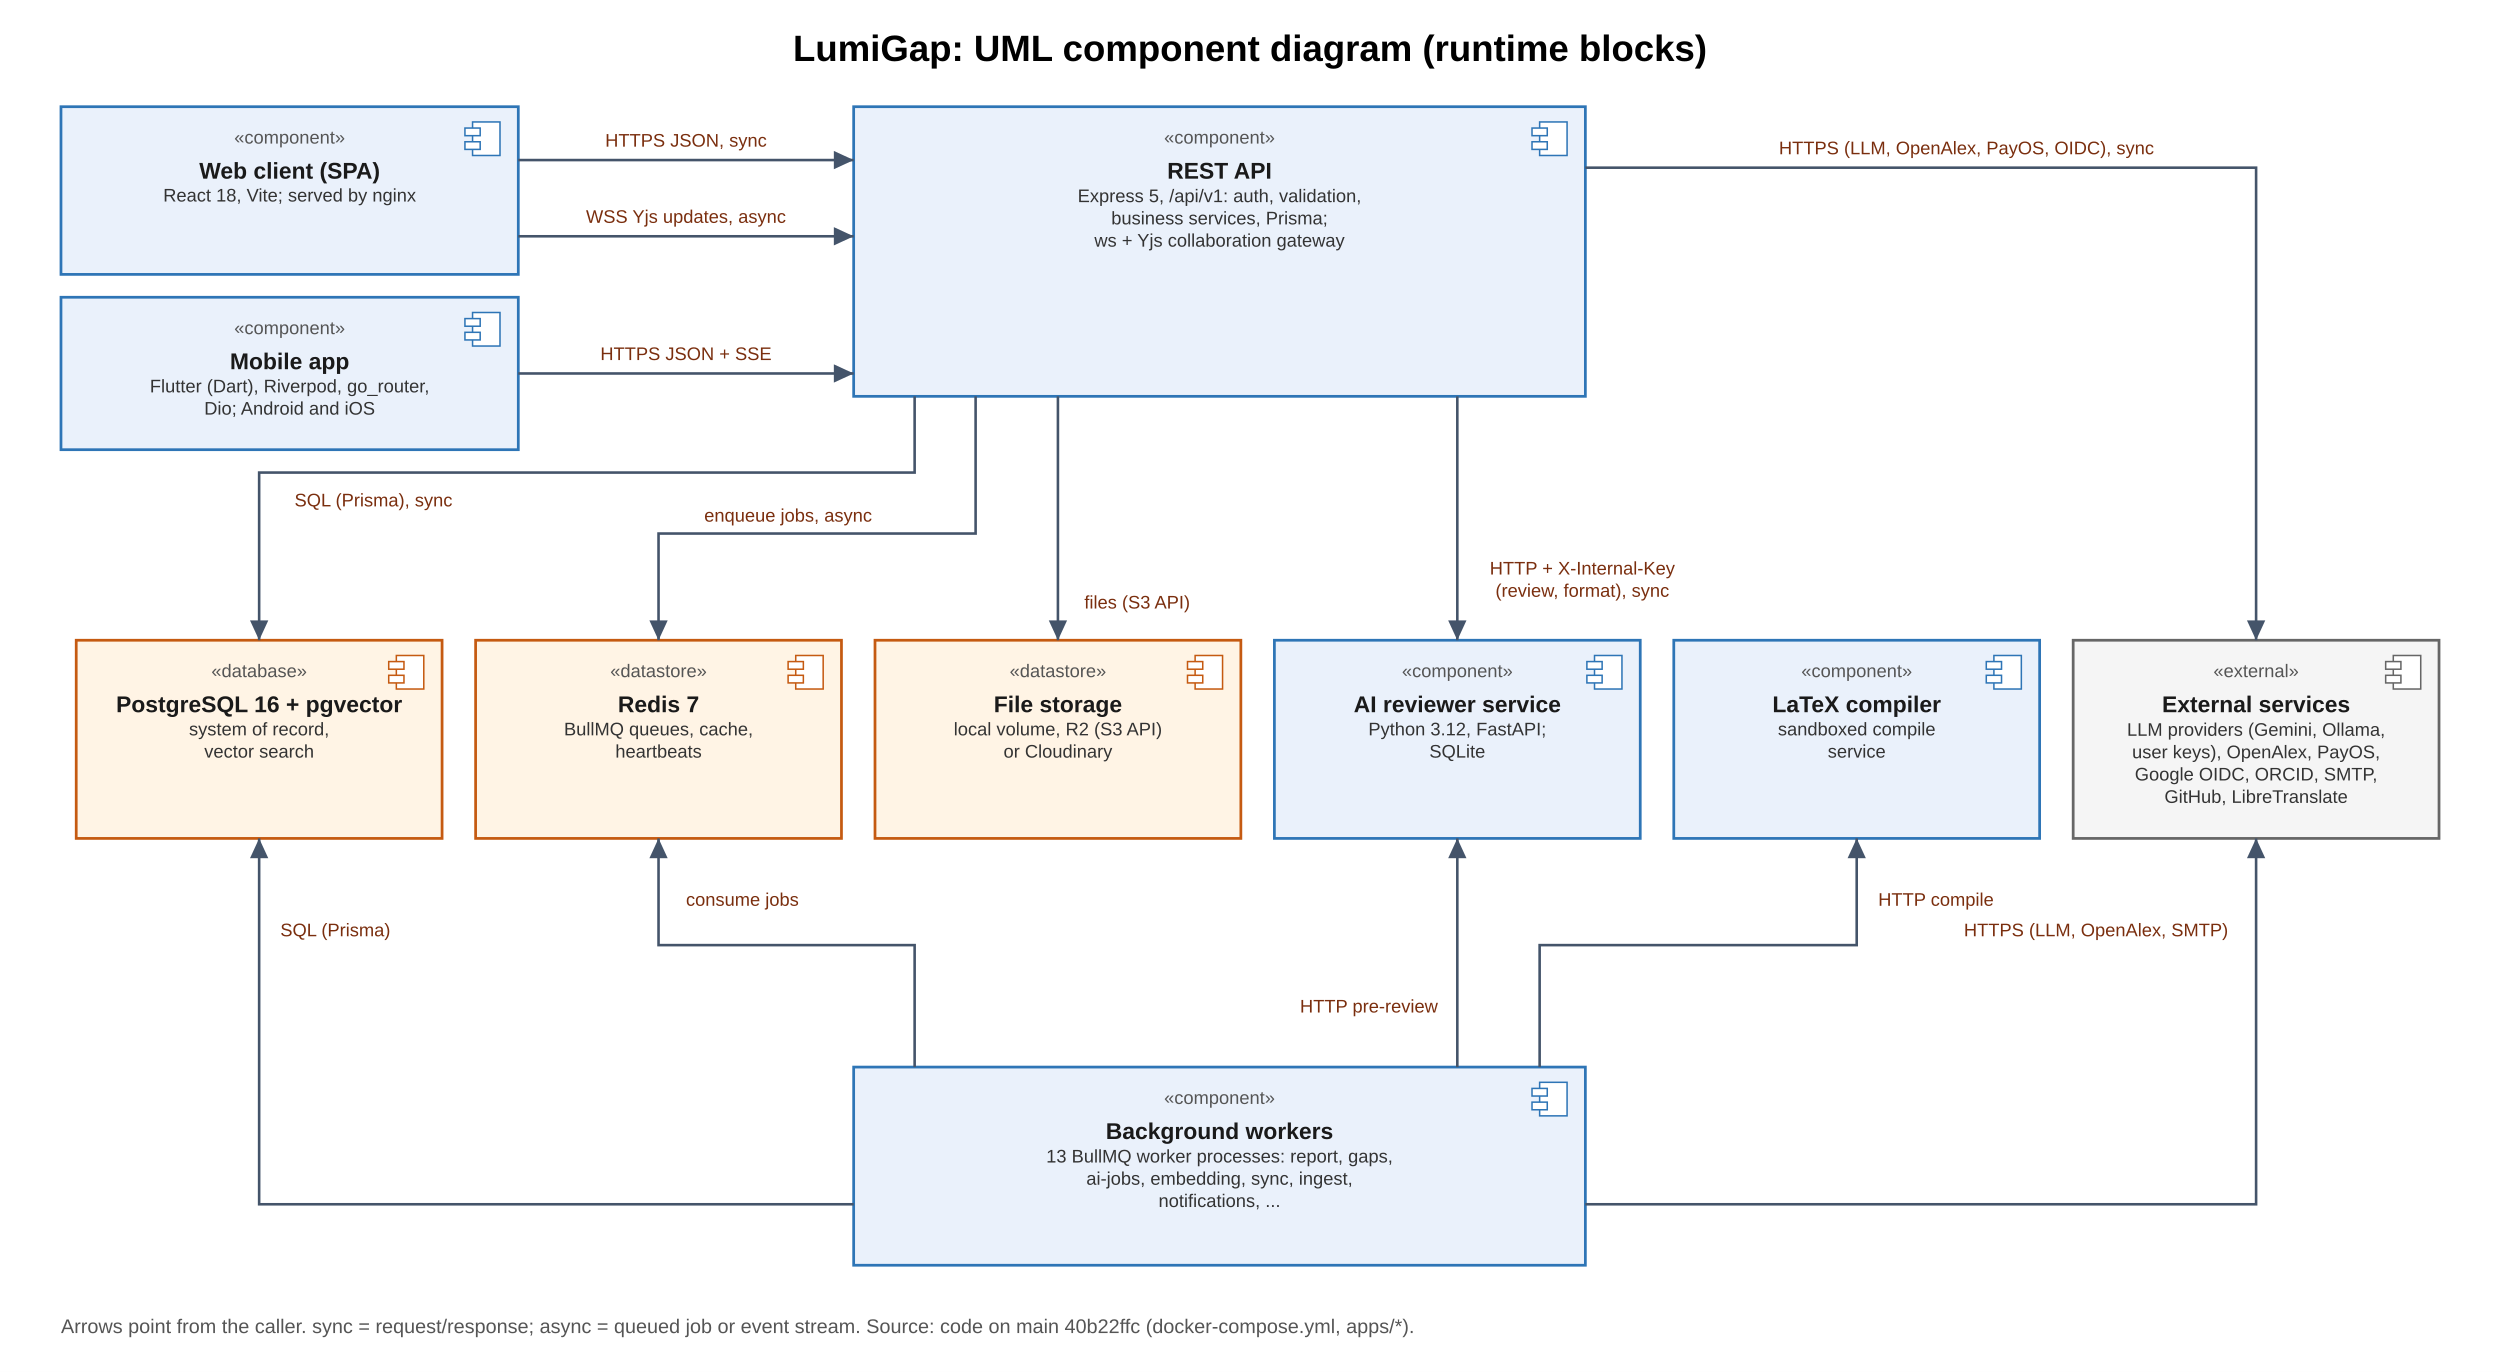
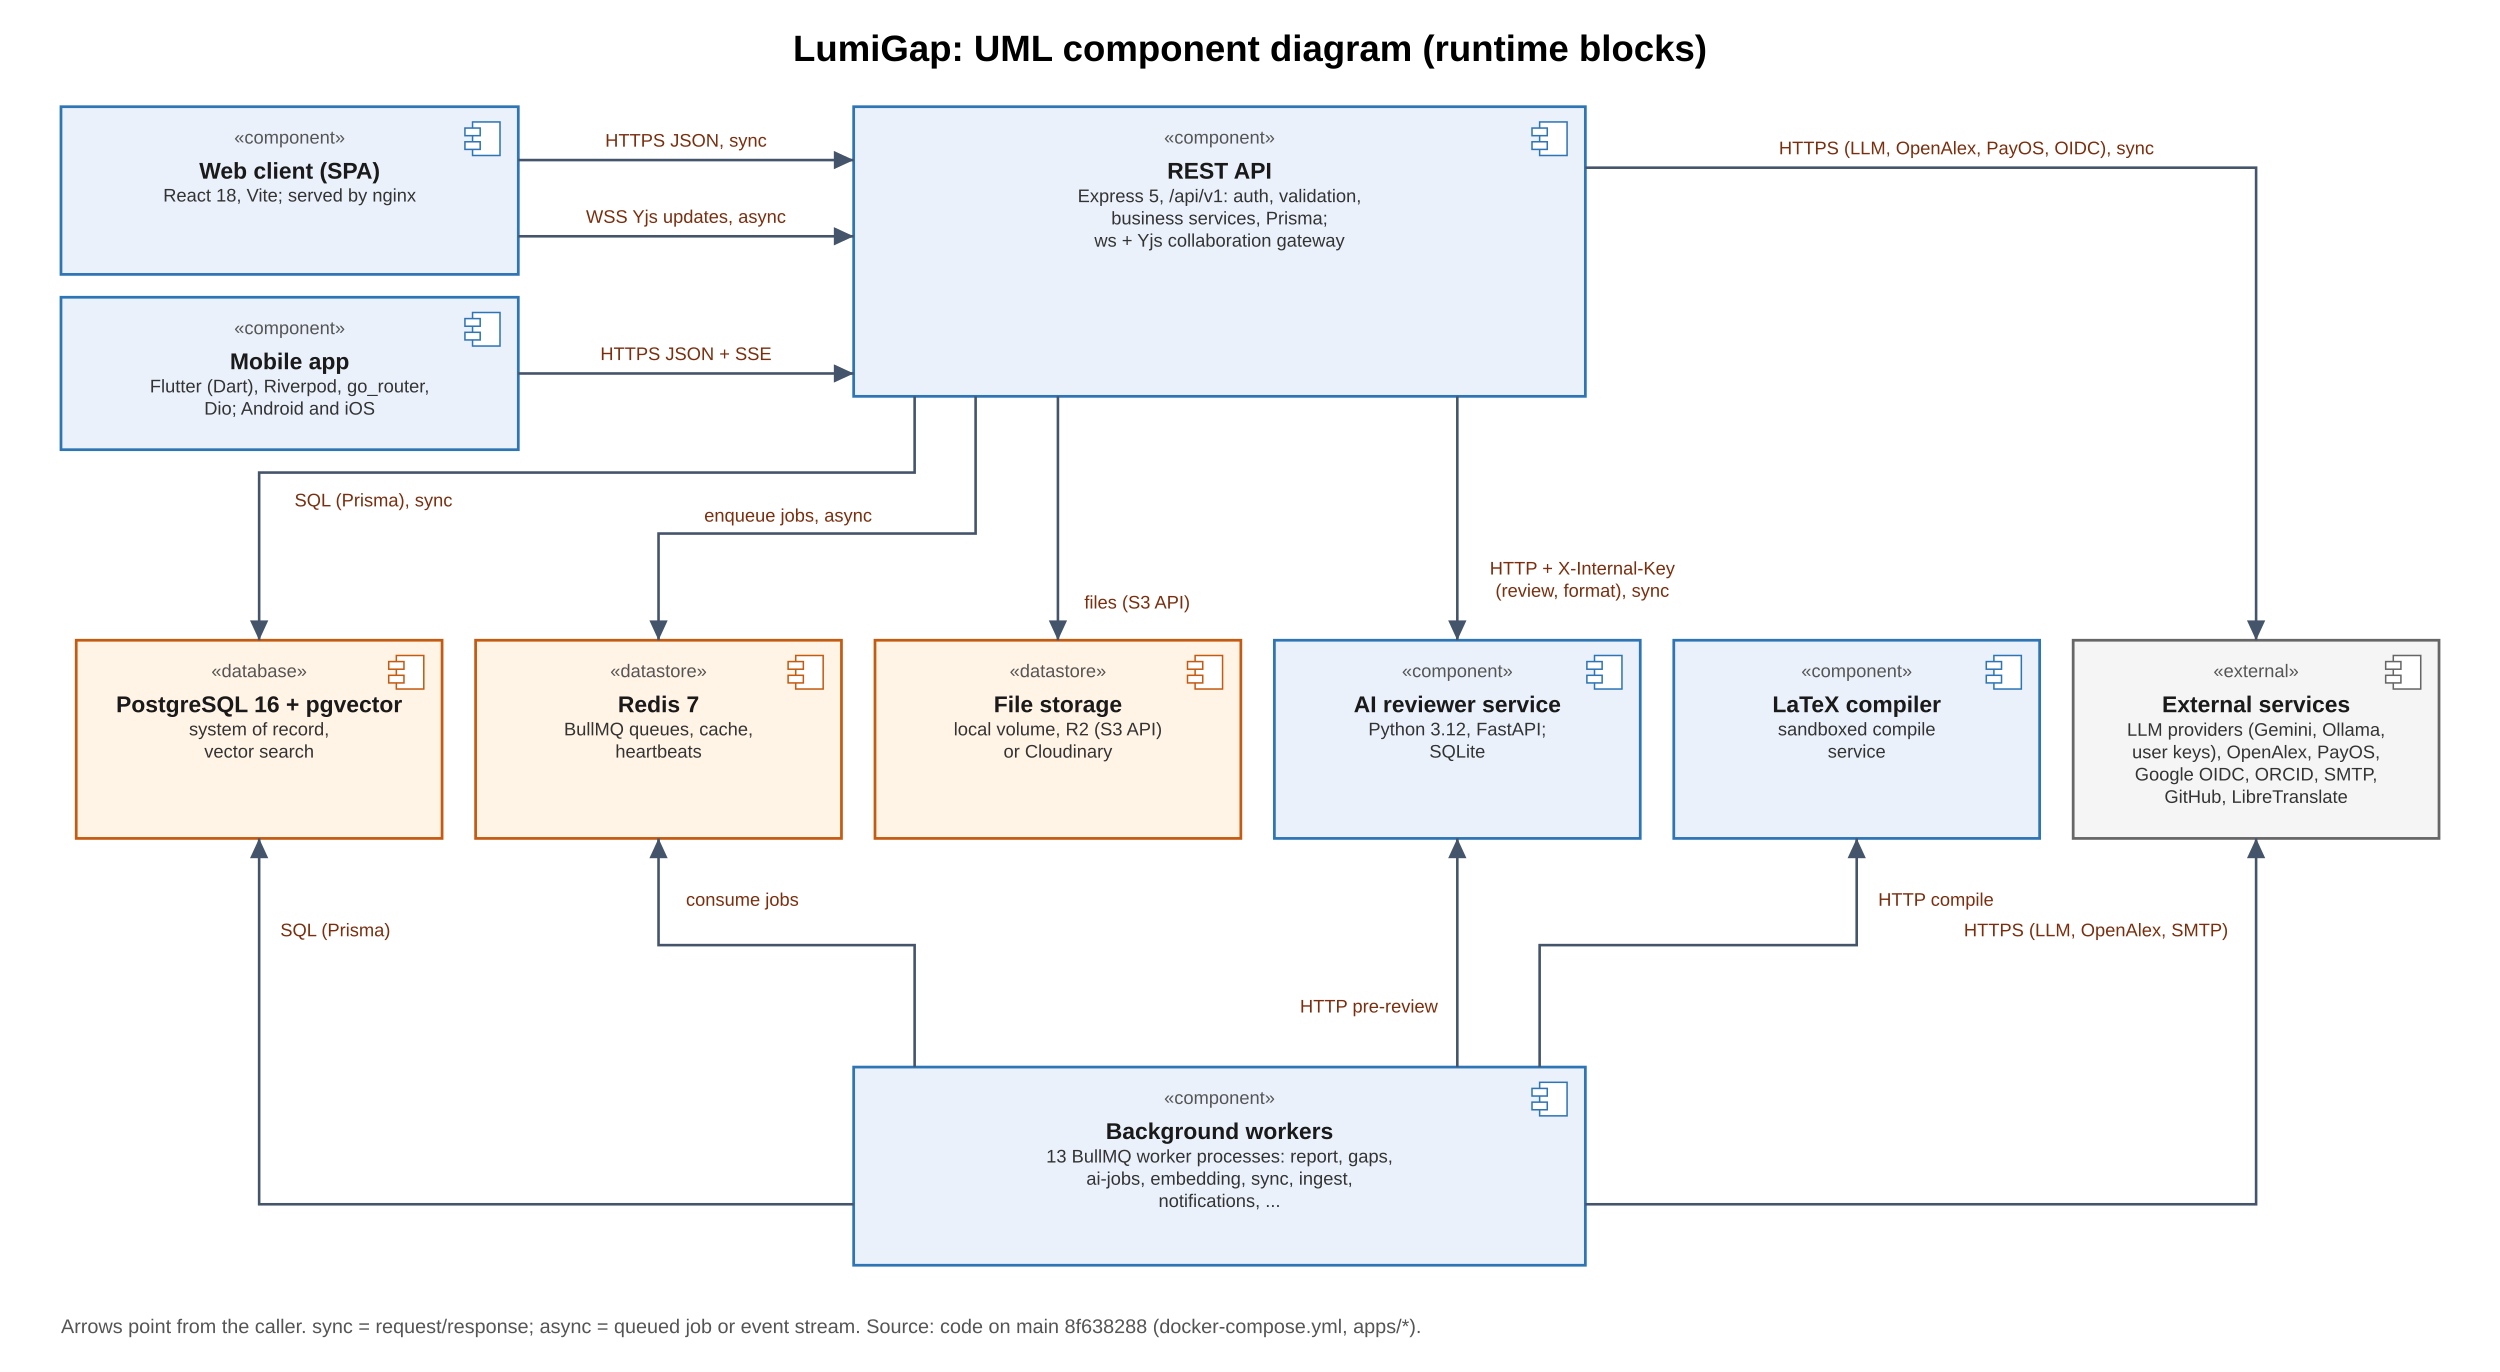
<svg xmlns="http://www.w3.org/2000/svg" width="1640" height="900" viewBox="0 0 1640 900" font-family="Arial">
  <rect width="1640" height="900" fill="white" />
  <text x="820.0" y="40" font-size="24" font-weight="bold" text-anchor="middle">LumiGap: UML component diagram (runtime blocks)</text>
  <rect x="40" y="70" width="300" height="110" fill="#EAF1FB" stroke="#2E75B6" stroke-width="1.8" />
  <rect x="310" y="80" width="18" height="22" fill="white" stroke="#2E75B6" />
  <rect x="305" y="84" width="10" height="5" fill="white" stroke="#2E75B6" />
  <rect x="305" y="93" width="10" height="5" fill="white" stroke="#2E75B6" />
  <text x="190.0" y="94.2" font-size="12" text-anchor="middle" font-weight="normal" fill="#555">«component»</text>
  <text x="190.0" y="117.2" font-size="15" text-anchor="middle" font-weight="bold" fill="#1A1A1A">Web client (SPA)</text>
  <text x="190.0" y="132.2" font-size="12" text-anchor="middle" font-weight="normal" fill="#333">React 18, Vite; served by nginx</text>
  <rect x="40" y="195" width="300" height="100" fill="#EAF1FB" stroke="#2E75B6" stroke-width="1.8" />
  <rect x="310" y="205" width="18" height="22" fill="white" stroke="#2E75B6" />
  <rect x="305" y="209" width="10" height="5" fill="white" stroke="#2E75B6" />
  <rect x="305" y="218" width="10" height="5" fill="white" stroke="#2E75B6" />
  <text x="190.0" y="219.2" font-size="12" text-anchor="middle" font-weight="normal" fill="#555">«component»</text>
  <text x="190.0" y="242.2" font-size="15" text-anchor="middle" font-weight="bold" fill="#1A1A1A">Mobile app</text>
  <text x="190.0" y="257.4" font-size="12" text-anchor="middle" font-weight="normal" fill="#333">Flutter (Dart), Riverpod, go_router,</text>
  <text x="190.0" y="272.0" font-size="12" text-anchor="middle" font-weight="normal" fill="#333">Dio; Android and iOS</text>
  <rect x="560" y="70" width="480" height="190" fill="#EAF1FB" stroke="#2E75B6" stroke-width="1.8" />
  <rect x="1010" y="80" width="18" height="22" fill="white" stroke="#2E75B6" />
  <rect x="1005" y="84" width="10" height="5" fill="white" stroke="#2E75B6" />
  <rect x="1005" y="93" width="10" height="5" fill="white" stroke="#2E75B6" />
  <text x="800.0" y="94.2" font-size="12" text-anchor="middle" font-weight="normal" fill="#555">«component»</text>
  <text x="800.0" y="117.2" font-size="15" text-anchor="middle" font-weight="bold" fill="#1A1A1A">REST API</text>
  <text x="800.0" y="132.6" font-size="12" text-anchor="middle" font-weight="normal" fill="#333">Express 5, /api/v1: auth, validation,</text>
  <text x="800.0" y="147.2" font-size="12" text-anchor="middle" font-weight="normal" fill="#333">business services, Prisma;</text>
  <text x="800.0" y="161.8" font-size="12" text-anchor="middle" font-weight="normal" fill="#333">ws + Yjs collaboration gateway</text>
  <rect x="560" y="700" width="480" height="130" fill="#EAF1FB" stroke="#2E75B6" stroke-width="1.8" />
  <rect x="1010" y="710" width="18" height="22" fill="white" stroke="#2E75B6" />
  <rect x="1005" y="714" width="10" height="5" fill="white" stroke="#2E75B6" />
  <rect x="1005" y="723" width="10" height="5" fill="white" stroke="#2E75B6" />
  <text x="800.0" y="724.2" font-size="12" text-anchor="middle" font-weight="normal" fill="#555">«component»</text>
  <text x="800.0" y="747.2" font-size="15" text-anchor="middle" font-weight="bold" fill="#1A1A1A">Background workers</text>
  <text x="800.0" y="762.6" font-size="12" text-anchor="middle" font-weight="normal" fill="#333">13 BullMQ worker processes: report, gaps,</text>
  <text x="800.0" y="777.2" font-size="12" text-anchor="middle" font-weight="normal" fill="#333">ai-jobs, embedding, sync, ingest,</text>
  <text x="800.0" y="791.8" font-size="12" text-anchor="middle" font-weight="normal" fill="#333">notifications, ...</text>
  <rect x="50" y="420" width="240" height="130" fill="#FFF4E5" stroke="#C55A11" stroke-width="1.8" />
  <rect x="260" y="430" width="18" height="22" fill="white" stroke="#C55A11" />
  <rect x="255" y="434" width="10" height="5" fill="white" stroke="#C55A11" />
  <rect x="255" y="443" width="10" height="5" fill="white" stroke="#C55A11" />
  <text x="170.0" y="444.2" font-size="12" text-anchor="middle" font-weight="normal" fill="#555">«database»</text>
  <text x="170.0" y="467.2" font-size="15" text-anchor="middle" font-weight="bold" fill="#1A1A1A">PostgreSQL 16 + pgvector</text>
  <text x="170.0" y="482.4" font-size="12" text-anchor="middle" font-weight="normal" fill="#333">system of record,</text>
  <text x="170.0" y="497.0" font-size="12" text-anchor="middle" font-weight="normal" fill="#333">vector search</text>
  <rect x="312" y="420" width="240" height="130" fill="#FFF4E5" stroke="#C55A11" stroke-width="1.8" />
  <rect x="522" y="430" width="18" height="22" fill="white" stroke="#C55A11" />
  <rect x="517" y="434" width="10" height="5" fill="white" stroke="#C55A11" />
  <rect x="517" y="443" width="10" height="5" fill="white" stroke="#C55A11" />
  <text x="432.0" y="444.2" font-size="12" text-anchor="middle" font-weight="normal" fill="#555">«datastore»</text>
  <text x="432.0" y="467.2" font-size="15" text-anchor="middle" font-weight="bold" fill="#1A1A1A">Redis 7</text>
  <text x="432.0" y="482.4" font-size="12" text-anchor="middle" font-weight="normal" fill="#333">BullMQ queues, cache,</text>
  <text x="432.0" y="497.0" font-size="12" text-anchor="middle" font-weight="normal" fill="#333">heartbeats</text>
  <rect x="574" y="420" width="240" height="130" fill="#FFF4E5" stroke="#C55A11" stroke-width="1.8" />
  <rect x="784" y="430" width="18" height="22" fill="white" stroke="#C55A11" />
  <rect x="779" y="434" width="10" height="5" fill="white" stroke="#C55A11" />
  <rect x="779" y="443" width="10" height="5" fill="white" stroke="#C55A11" />
  <text x="694.0" y="444.2" font-size="12" text-anchor="middle" font-weight="normal" fill="#555">«datastore»</text>
  <text x="694.0" y="467.2" font-size="15" text-anchor="middle" font-weight="bold" fill="#1A1A1A">File storage</text>
  <text x="694.0" y="482.4" font-size="12" text-anchor="middle" font-weight="normal" fill="#333">local volume, R2 (S3 API)</text>
  <text x="694.0" y="497.0" font-size="12" text-anchor="middle" font-weight="normal" fill="#333">or Cloudinary</text>
  <rect x="836" y="420" width="240" height="130" fill="#EAF1FB" stroke="#2E75B6" stroke-width="1.8" />
  <rect x="1046" y="430" width="18" height="22" fill="white" stroke="#2E75B6" />
  <rect x="1041" y="434" width="10" height="5" fill="white" stroke="#2E75B6" />
  <rect x="1041" y="443" width="10" height="5" fill="white" stroke="#2E75B6" />
  <text x="956.0" y="444.2" font-size="12" text-anchor="middle" font-weight="normal" fill="#555">«component»</text>
  <text x="956.0" y="467.2" font-size="15" text-anchor="middle" font-weight="bold" fill="#1A1A1A">AI reviewer service</text>
  <text x="956.0" y="482.4" font-size="12" text-anchor="middle" font-weight="normal" fill="#333">Python 3.12, FastAPI;</text>
  <text x="956.0" y="497.0" font-size="12" text-anchor="middle" font-weight="normal" fill="#333">SQLite</text>
  <rect x="1098" y="420" width="240" height="130" fill="#EAF1FB" stroke="#2E75B6" stroke-width="1.8" />
  <rect x="1308" y="430" width="18" height="22" fill="white" stroke="#2E75B6" />
  <rect x="1303" y="434" width="10" height="5" fill="white" stroke="#2E75B6" />
  <rect x="1303" y="443" width="10" height="5" fill="white" stroke="#2E75B6" />
  <text x="1218.0" y="444.2" font-size="12" text-anchor="middle" font-weight="normal" fill="#555">«component»</text>
  <text x="1218.0" y="467.2" font-size="15" text-anchor="middle" font-weight="bold" fill="#1A1A1A">LaTeX compiler</text>
  <text x="1218.0" y="482.4" font-size="12" text-anchor="middle" font-weight="normal" fill="#333">sandboxed compile</text>
  <text x="1218.0" y="497.0" font-size="12" text-anchor="middle" font-weight="normal" fill="#333">service</text>
  <rect x="1360" y="420" width="240" height="130" fill="#F5F5F5" stroke="#666" stroke-width="1.8" />
  <rect x="1570" y="430" width="18" height="22" fill="white" stroke="#666" />
  <rect x="1565" y="434" width="10" height="5" fill="white" stroke="#666" />
  <rect x="1565" y="443" width="10" height="5" fill="white" stroke="#666" />
  <text x="1480.0" y="444.2" font-size="12" text-anchor="middle" font-weight="normal" fill="#555">«external»</text>
  <text x="1480.0" y="467.2" font-size="15" text-anchor="middle" font-weight="bold" fill="#1A1A1A">External services</text>
  <text x="1480.0" y="482.7" font-size="12" text-anchor="middle" font-weight="normal" fill="#333">LLM providers (Gemini, Ollama,</text>
  <text x="1480.0" y="497.4" font-size="12" text-anchor="middle" font-weight="normal" fill="#333">user keys), OpenAlex, PayOS,</text>
  <text x="1480.0" y="512.0" font-size="12" text-anchor="middle" font-weight="normal" fill="#333">Google OIDC, ORCID, SMTP,</text>
  <text x="1480.0" y="526.7" font-size="12" text-anchor="middle" font-weight="normal" fill="#333">GitHub, LibreTranslate</text>
  <polyline points="340.0,105.0 560.0,105.0" fill="none" stroke="#44546A" stroke-width="1.7" />
  <polygon points="560.0,105.0 547.0,99.0 547.0,111.0" fill="#44546A" />
  <text x="450.0" y="96.2" font-size="12" text-anchor="middle" font-weight="normal" fill="#7A2E0E">HTTPS JSON, sync</text>
  <polyline points="340.0,155.0 560.0,155.0" fill="none" stroke="#44546A" stroke-width="1.7" />
  <polygon points="560.0,155.0 547.0,149.0 547.0,161.0" fill="#44546A" />
  <text x="450.0" y="146.2" font-size="12" text-anchor="middle" font-weight="normal" fill="#7A2E0E">WSS Yjs updates, async</text>
  <polyline points="340.0,245.0 560.0,245.0" fill="none" stroke="#44546A" stroke-width="1.7" />
  <polygon points="560.0,245.0 547.0,239.0 547.0,251.0" fill="#44546A" />
  <text x="450.0" y="236.2" font-size="12" text-anchor="middle" font-weight="normal" fill="#7A2E0E">HTTPS JSON + SSE</text>
  <polyline points="600.0,260.0 600.0,310.0 170.0,310.0 170.0,420.0" fill="none" stroke="#44546A" stroke-width="1.7" />
  <polygon points="170.0,420.0 176.0,407.0 164.0,407.0" fill="#44546A" />
  <text x="245.0" y="332.2" font-size="12" text-anchor="middle" font-weight="normal" fill="#7A2E0E">SQL (Prisma), sync</text>
  <polyline points="640.0,260.0 640.0,350.0 432.0,350.0 432.0,420.0" fill="none" stroke="#44546A" stroke-width="1.7" />
  <polygon points="432.0,420.0 438.0,407.0 426.0,407.0" fill="#44546A" />
  <text x="517.0" y="342.2" font-size="12" text-anchor="middle" font-weight="normal" fill="#7A2E0E">enqueue jobs, async</text>
  <polyline points="694.0,260.0 694.0,420.0" fill="none" stroke="#44546A" stroke-width="1.7" />
  <polygon points="694.0,420.0 700.0,407.0 688.0,407.0" fill="#44546A" />
  <text x="746.0" y="399.2" font-size="12" text-anchor="middle" font-weight="normal" fill="#7A2E0E">files (S3 API)</text>
  <polyline points="956.0,260.0 956.0,420.0" fill="none" stroke="#44546A" stroke-width="1.7" />
  <polygon points="956.0,420.0 962.0,407.0 950.0,407.0" fill="#44546A" />
  <text x="1038.0" y="376.9" font-size="12" text-anchor="middle" font-weight="normal" fill="#7A2E0E">HTTP + X-Internal-Key</text>
  <text x="1038.0" y="391.5" font-size="12" text-anchor="middle" font-weight="normal" fill="#7A2E0E">(review, format), sync</text>
  <polyline points="1040.0,110.0 1480.0,110.0 1480.0,420.0" fill="none" stroke="#44546A" stroke-width="1.7" />
  <polygon points="1480.0,420.0 1486.0,407.0 1474.0,407.0" fill="#44546A" />
  <text x="1290.0" y="101.2" font-size="12" text-anchor="middle" font-weight="normal" fill="#7A2E0E">HTTPS (LLM, OpenAlex, PayOS, OIDC), sync</text>
  <polyline points="560.0,790.0 170.0,790.0 170.0,550.0" fill="none" stroke="#44546A" stroke-width="1.7" />
  <polygon points="170.0,550.0 164.0,563.0 176.0,563.0" fill="#44546A" />
  <text x="220.0" y="614.2" font-size="12" text-anchor="middle" font-weight="normal" fill="#7A2E0E">SQL (Prisma)</text>
  <polyline points="600.0,700.0 600.0,620.0 432.0,620.0 432.0,550.0" fill="none" stroke="#44546A" stroke-width="1.7" />
  <polygon points="432.0,550.0 426.0,563.0 438.0,563.0" fill="#44546A" />
  <text x="487.0" y="594.2" font-size="12" text-anchor="middle" font-weight="normal" fill="#7A2E0E">consume jobs</text>
  <polyline points="956.0,700.0 956.0,550.0" fill="none" stroke="#44546A" stroke-width="1.7" />
  <polygon points="956.0,550.0 950.0,563.0 962.0,563.0" fill="#44546A" />
  <text x="898.0" y="664.2" font-size="12" text-anchor="middle" font-weight="normal" fill="#7A2E0E">HTTP pre-review</text>
  <polyline points="1010.0,700.0 1010.0,620.0 1218.0,620.0 1218.0,550.0" fill="none" stroke="#44546A" stroke-width="1.7" />
  <polygon points="1218.0,550.0 1212.0,563.0 1224.0,563.0" fill="#44546A" />
  <text x="1270.0" y="594.2" font-size="12" text-anchor="middle" font-weight="normal" fill="#7A2E0E">HTTP compile</text>
  <polyline points="1040.0,790.0 1480.0,790.0 1480.0,550.0" fill="none" stroke="#44546A" stroke-width="1.7" />
  <polygon points="1480.0,550.0 1474.0,563.0 1486.0,563.0" fill="#44546A" />
  <text x="1375.0" y="614.2" font-size="12" text-anchor="middle" font-weight="normal" fill="#7A2E0E">HTTPS (LLM, OpenAlex, SMTP)</text>
-   <text x="40.0" y="874.5" font-size="13" text-anchor="start" font-weight="normal" fill="#555">Arrows point from the caller. sync = request/response; async = queued job or event stream. Source: code on main 40b22ffc (docker-compose.yml, apps/*).</text>
+   <text x="40.0" y="874.5" font-size="13" text-anchor="start" font-weight="normal" fill="#555">Arrows point from the caller. sync = request/response; async = queued job or event stream. Source: code on main 8f638288 (docker-compose.yml, apps/*).</text>
</svg>
